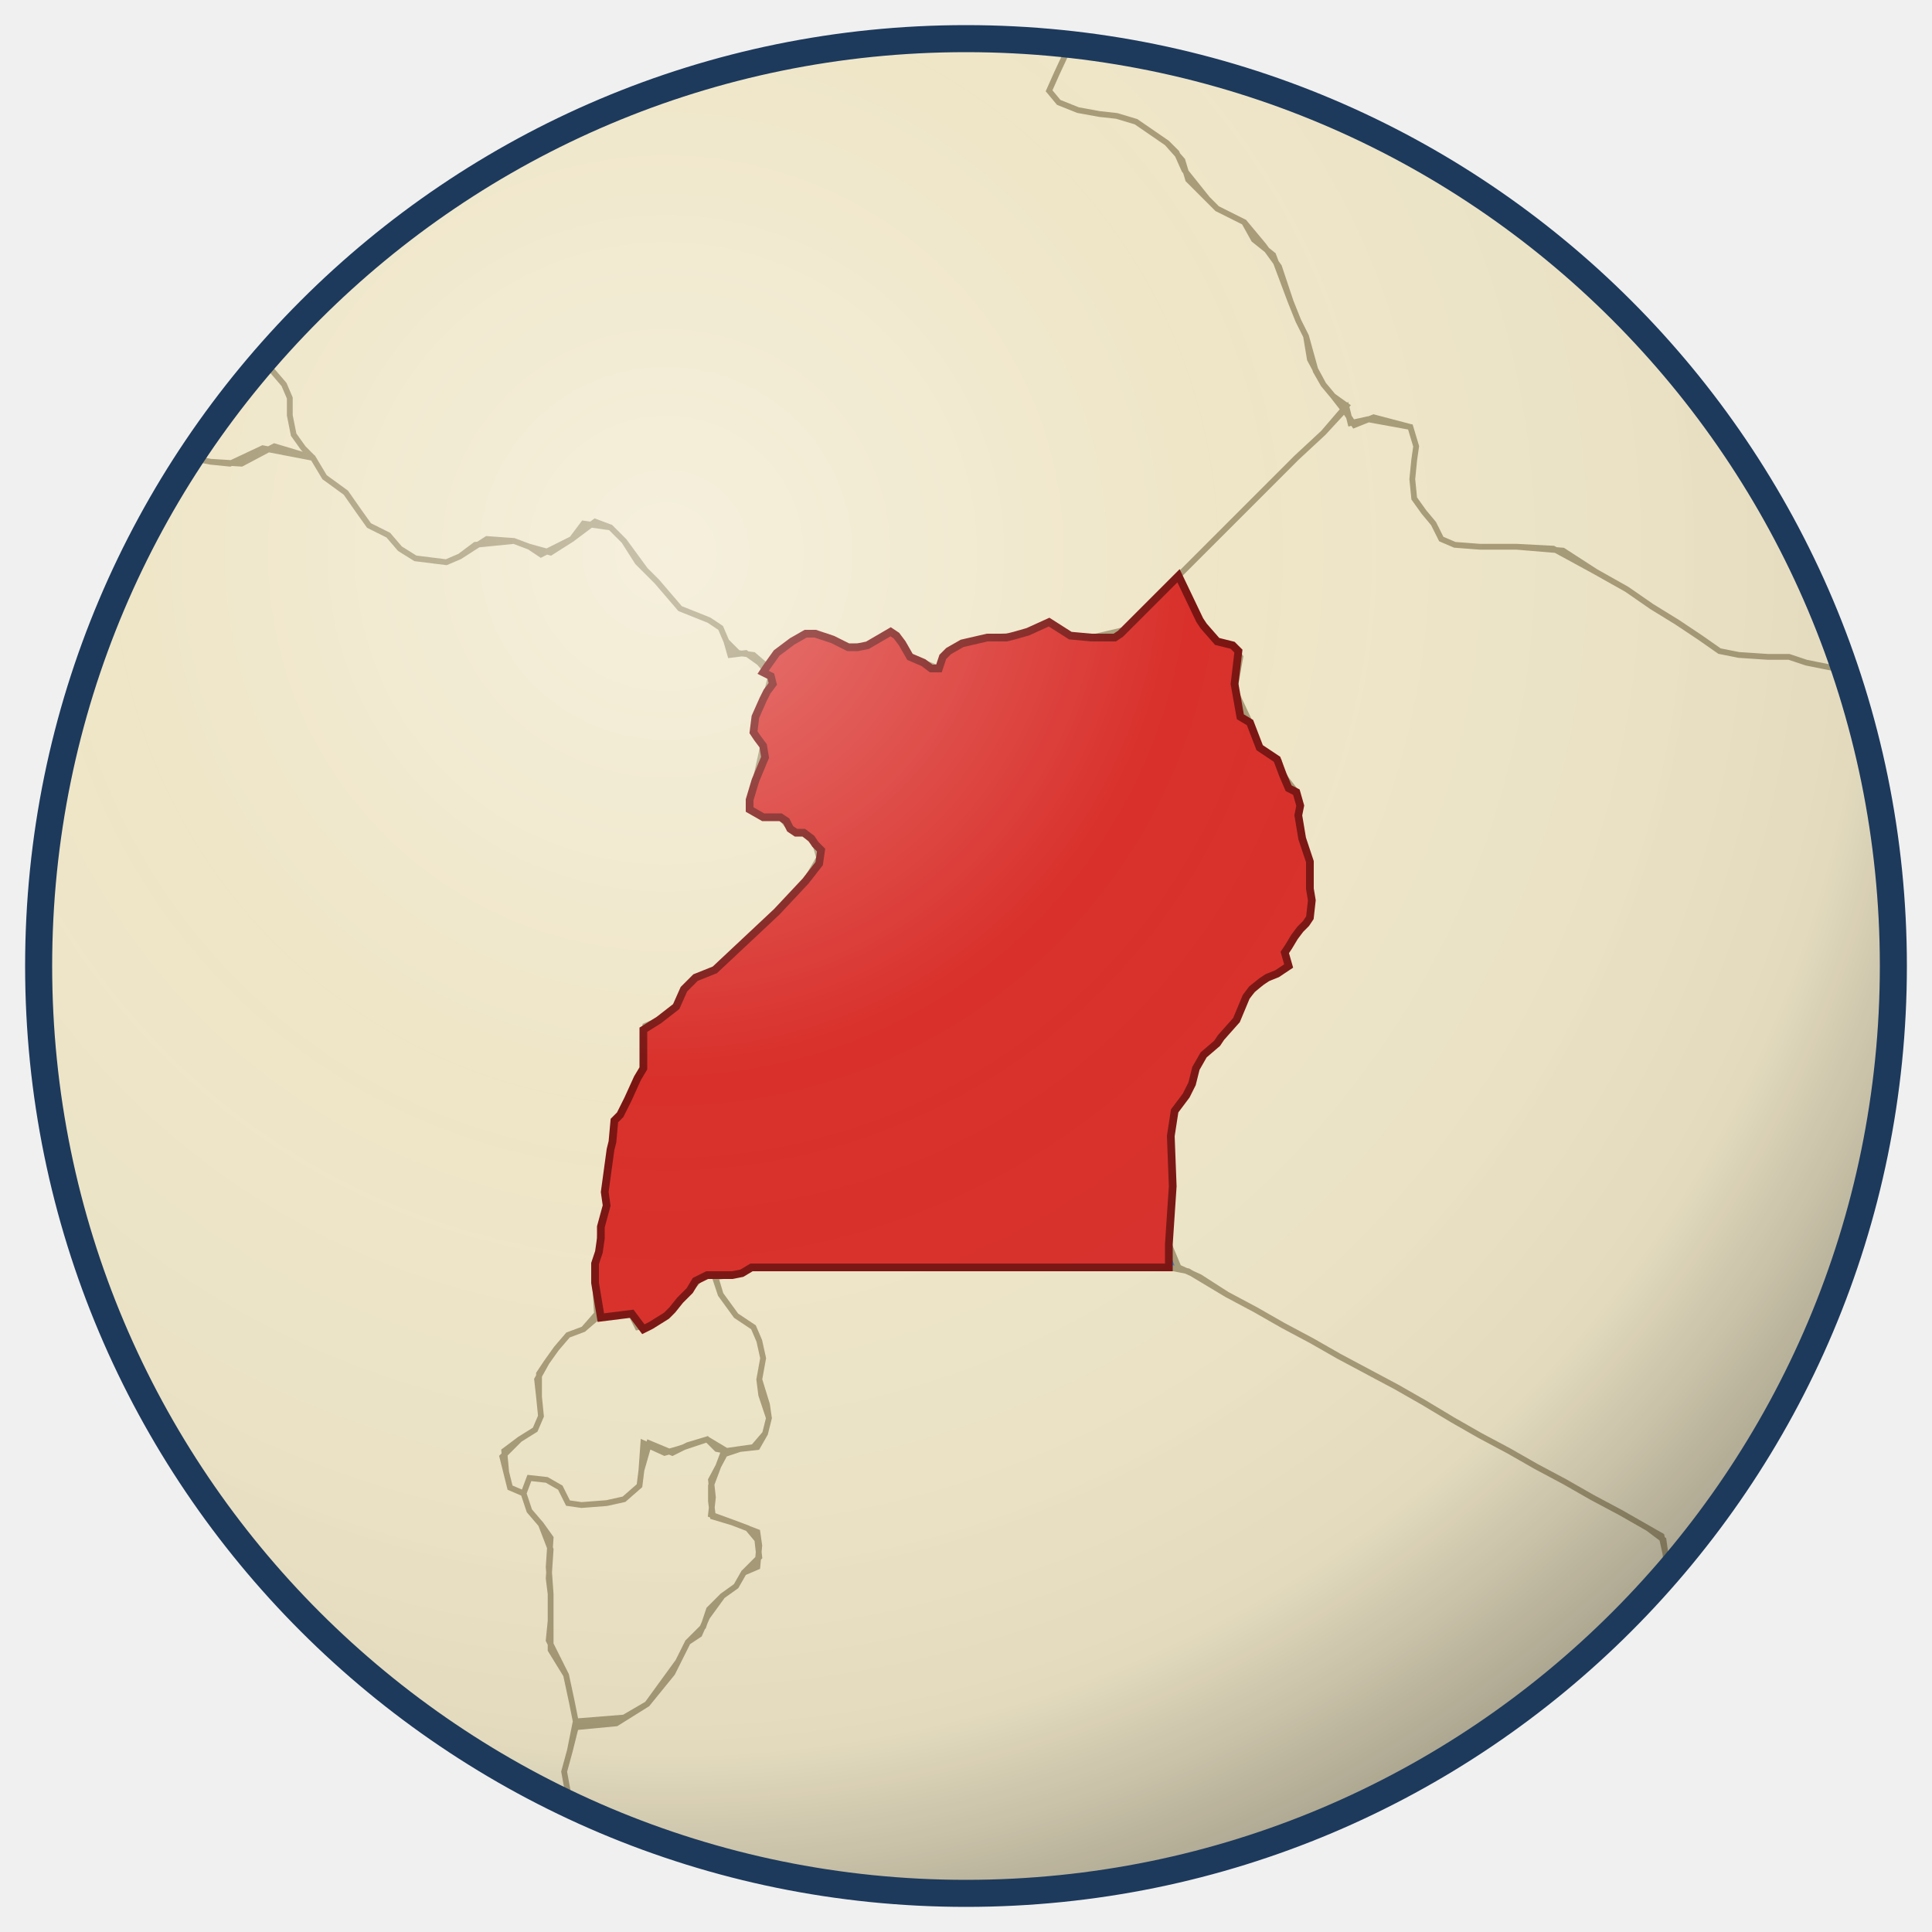
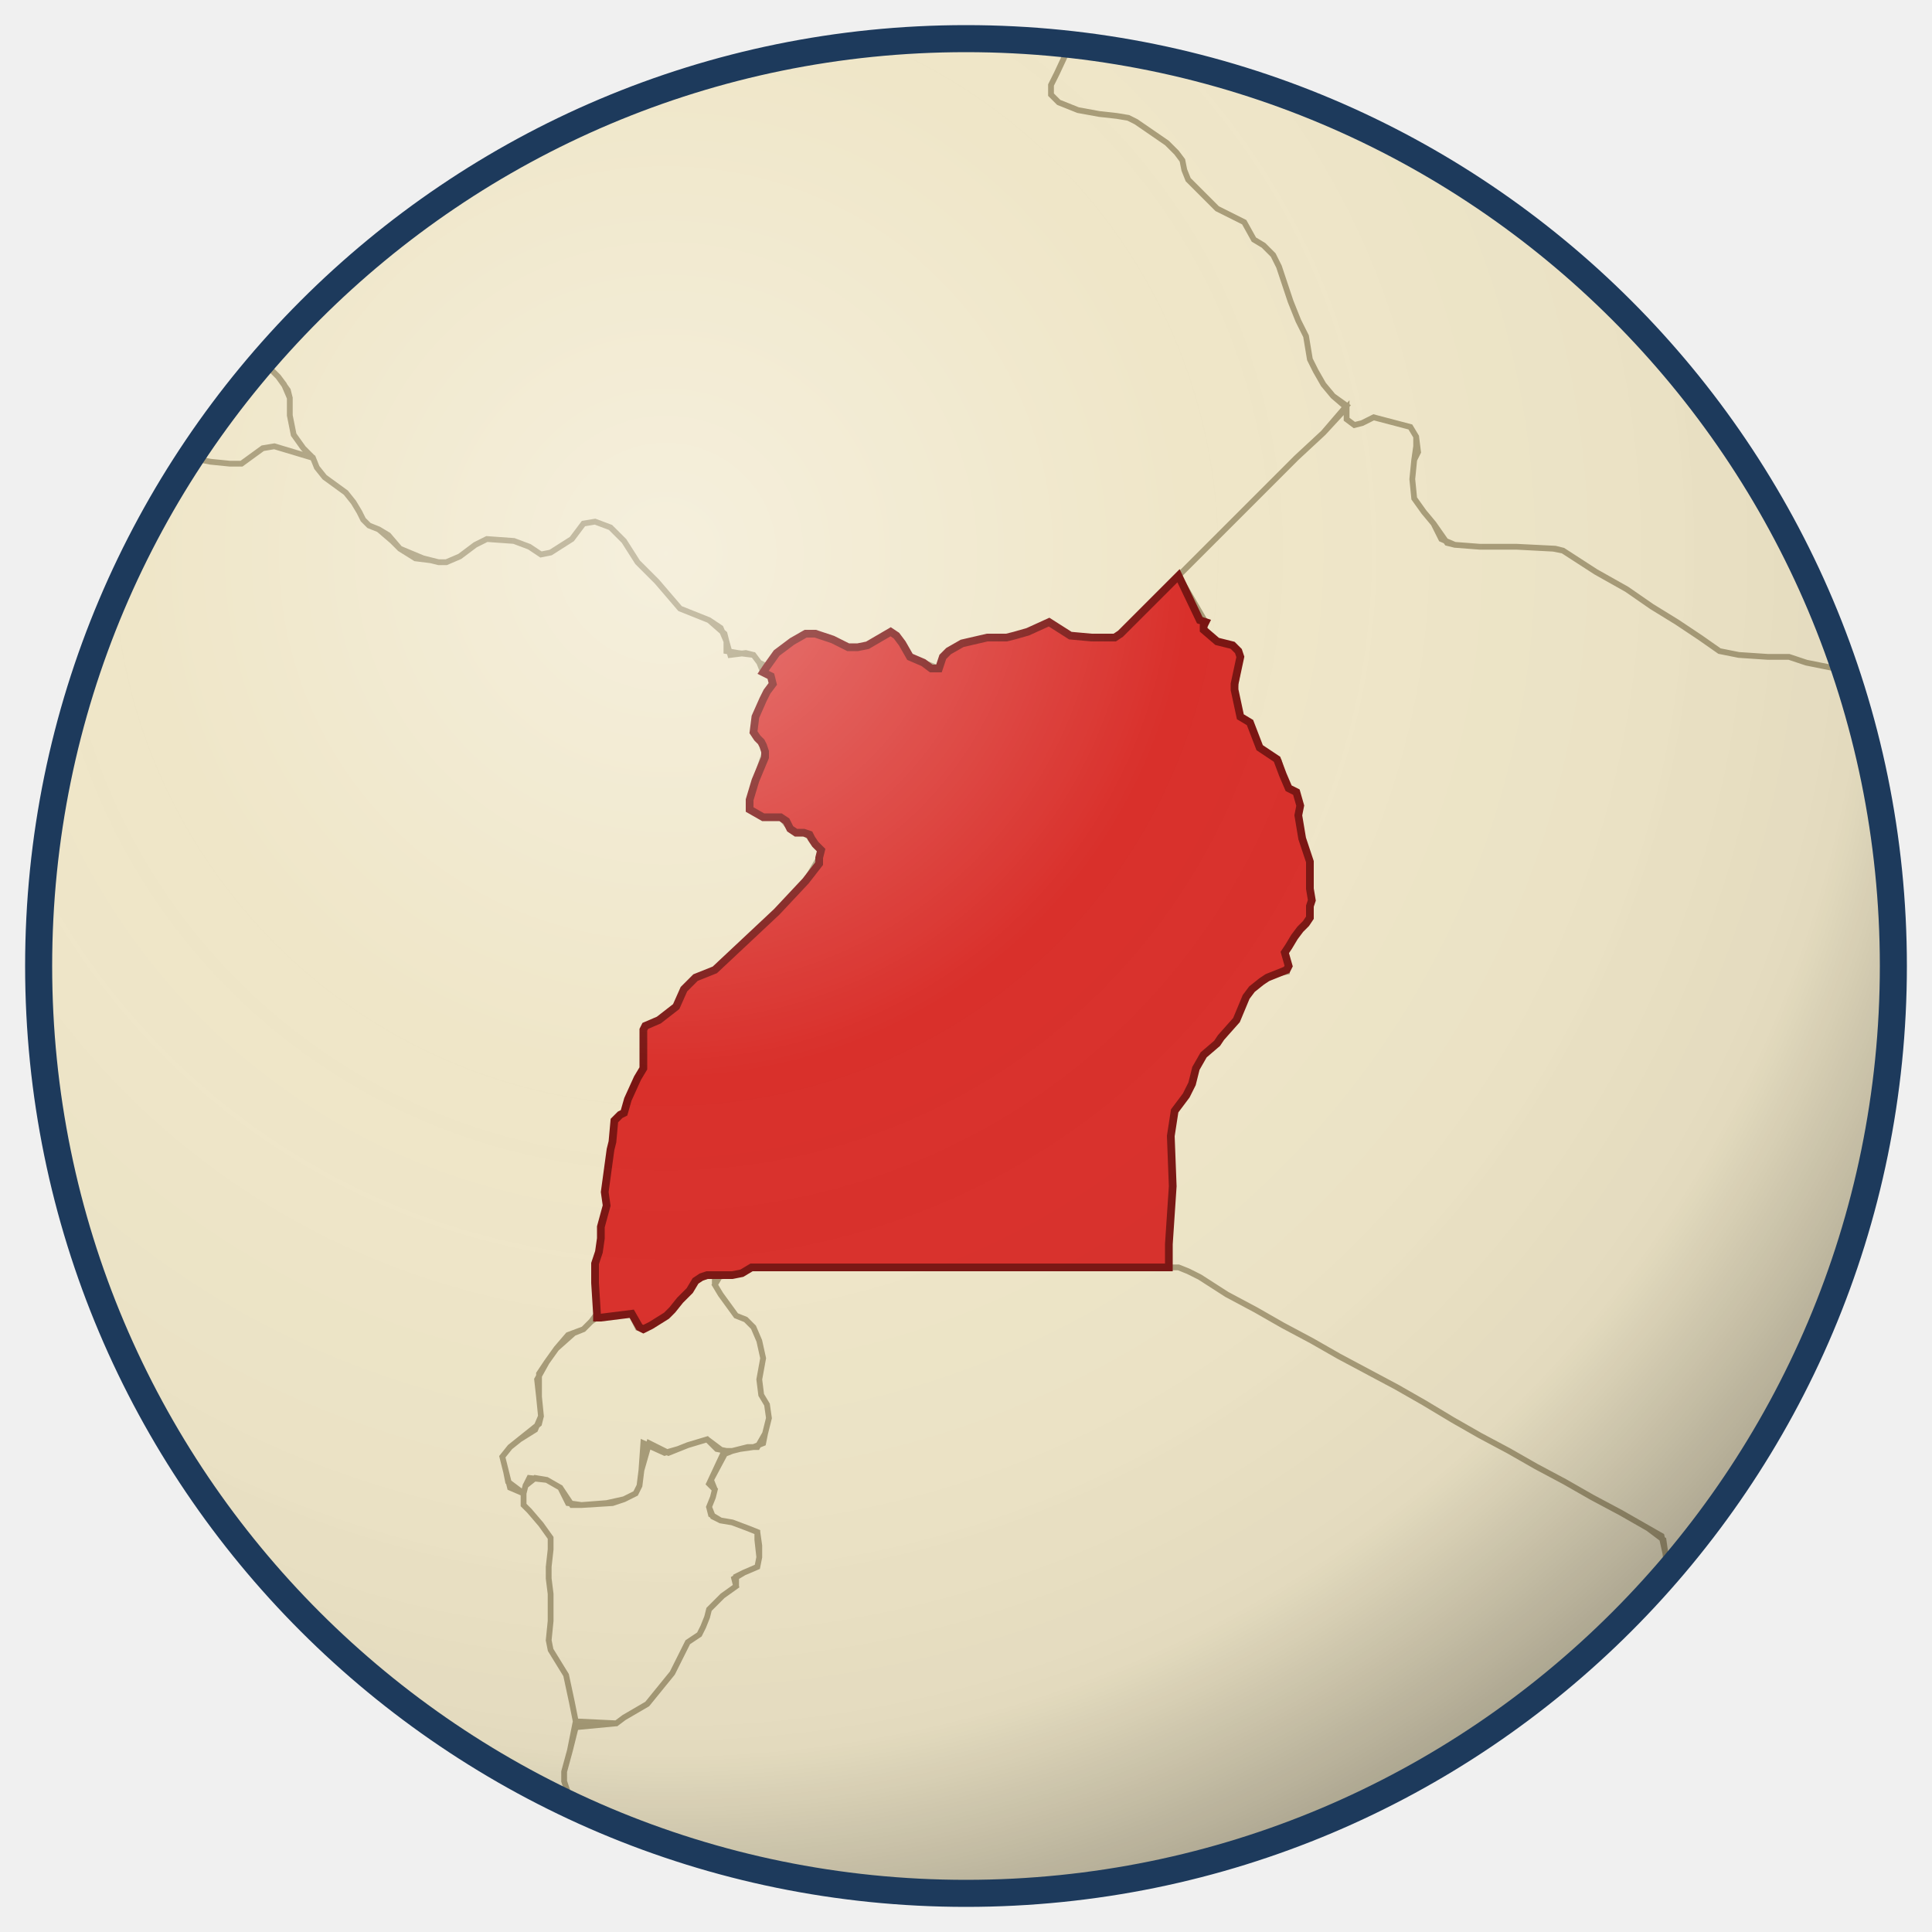
<svg xmlns="http://www.w3.org/2000/svg" viewBox="0 0 100 100">
  <style>.l{fill:#efe6c8;stroke:#a89c78;stroke-width:.3}.g{fill:none;stroke:#fff;stroke-opacity:.28;stroke-width:.35}.t{fill:#d9302b;stroke:#7a1512;stroke-width:.4}.mh{fill:none;stroke:#fff;stroke-width:3.2}.m{fill:none;stroke:#d9302b;stroke-width:1.8}.r{fill:none;stroke:#1d3a5c;stroke-width:1.4}</style>
  <defs>
    <clipPath id="c">
      <circle cx="50" cy="50" r="48" />
    </clipPath>
    <radialGradient id="o" cx="42%" cy="38%" r="65%">
      <stop offset="0" stop-color="#5aa4dc" />
      <stop offset="1" stop-color="#21609e" />
    </radialGradient>
    <radialGradient id="s" cx="34%" cy="28%" r="80%">
      <stop offset="0" stop-color="#fff" stop-opacity=".38" />
      <stop offset=".35" stop-color="#fff" stop-opacity="0" />
      <stop offset=".8" stop-color="#000" stop-opacity=".05" />
      <stop offset="1" stop-color="#000" stop-opacity=".35" />
    </radialGradient>
  </defs>
  <g clip-path="url(#c)">
    <circle cx="50" cy="50" r="48" fill="url(#o)" />
    <path class="g" d="M0 58.7L16.7 58.7L33.8 58.7L50.9 58.7L68 58.7L85.1 58.7L100 58.7M34.1 100L34 0" />
-     <path class="l" d="M96.4 100L96.4 99.1L96.9 98.6L97.2 97.7L97.5 99.3L97.8 100L96.4 100ZM100 95.8L99.5 95.3L99.9 93.6L99.7 92.3L100 95.8ZM30.4 100L31.1 98.1L31.1 97.3L30.8 96.3L30.5 95.6L29.9 94.1L29.4 92.8L29.2 91.7L29.5 90.6L29.8 89.4L31.9 89.2L33.5 88.2L34.8 86.6L35.6 85L36.2 84.6L36.6 83.7L37.4 82.6L38.1 82.1L38.5 81.4L39.2 81.1L39.3 80L39.2 79.3L37.9 78.8L36.9 78.5L36.8 77.7L36.8 76.9L37.4 75.3L38.3 75L39 74.9L39.6 74.2L39.8 73.4L39.7 72.7L39.3 71.4L39.5 70.3L39.3 69.4L39 68.7L38.1 68.1L37.3 67L37 66.1L37.9 66L38.9 65.6L39.6 65.6L41.5 65.6L42.7 65.6L43.9 65.6L45.1 65.6L46.4 65.6L47.6 65.6L48.8 65.6L50 65.6L51.2 65.6L52.4 65.6L53.7 65.6L54.9 65.6L56.1 65.6L57.3 65.6L58.5 65.6L59.8 65.6L60.5 65.6L61.5 65.8L63.5 67L65 67.8L66.4 68.6L67.9 69.4L69.3 70.2L70.8 71L72.3 71.8L73.7 72.6L75.2 73.5L76.6 74.3L78.1 75.1L79.5 75.9L81 76.7L82.4 77.5L83.9 78.3L85.3 79.1L86 79.5L86.2 80.4L86.3 81.3L85.9 82L85.9 82.7L86.6 83L87 83.8L87.7 84.2L88.7 85L89.7 85.8L90.8 86.5L91.8 87.3L92.8 88L93.9 88.7L94.9 89.5L95.9 90.3L96.6 90.7L96 92.7L95.7 93.9L95 96.3L94.5 97.1L93.9 98.8L93.7 100L30.4 100ZM61.7 0L61.2 0.7L59.6 1.1L58.6 1.1L57.1 1L56.2 1.1L55.4 2.3L54.7 3.8L54.3 4.7L54.8 5.3L55.8 5.7L56.9 5.9L57.8 6L58.8 6.3L60.4 7.4L60.9 7.9L61.3 8.8L62.5 10.3L63 10.8L64.4 11.5L64.9 12.4L65.9 13.2L66.8 15.6L67.2 16.6L67.6 17.4L67.8 18.6L68.5 19.9L69 20.5L69.7 21L68.5 22.4L67.1 23.7L65.5 25.3L63.7 27.1L62.3 28.5L61 29.8L59.4 31.4L58.2 32.6L56.5 33L55.4 32.9L54.3 32.2L53.2 32.7L52.5 32.9L51.1 33L49.8 33.3L49.1 33.7L48.6 34.6L47.8 34.3L47.1 34L46.7 33.3L46.1 32.7L44.9 33.4L43.9 33.5L43.1 33.1L42.2 32.8L41 33.2L40.2 33.8L39.7 34.5L39 33.9L38.2 33.8L37.6 33.2L37.3 32.5L36.7 32.1L35.2 31.5L34 30.1L33.4 29.5L32.3 28L31.6 27.3L30.8 27L29.6 27.9L28.5 28.6L27.4 28.3L26.6 28L25.2 27.9L23.8 28.8L23.1 29.1L22.3 29L21.5 28.9L20.7 28.4L20.1 27.7L19.1 27.2L18.6 26.5L17.9 25.5L16.8 24.7L16.2 23.7L15.7 23.2L15.2 22.5L15 21.5L15 20.6L14.7 19.9L14.1 19.2L13.1 18.6L12.1 18L10.7 17.5L9.8 16.4L9.1 15.3L8.8 14.5L9.2 13.3L7.9 12.3L7.4 11.7L7 11.1L6.1 10.4L3.9 9.2L2.7 8.5L2 7.9L1.4 7.3L1.7 6.4L1.5 5.3L0.2 4.2L0 0ZM30.9 68.2L32.6 67.9L33 68.7L33.7 68.6L34.5 68.1L35.2 67.3L35.7 66.8L36.3 66.1L37 66L37.3 67L38.1 68.1L39 68.7L39.3 69.4L39.5 70.3L39.3 71.4L39.4 72.2L39.8 73.4L39.6 74.2L39.2 74.9L38.3 75L37.6 75.1L36.6 74.5L35.6 74.8L34.8 75.2L33.6 74.7L33.2 76.1L33.1 76.9L32.3 77.6L31.4 77.8L30.1 77.9L29.4 77.8L29 77L28.3 76.6L27.4 76.5L27.1 77.3L26.4 77L26.2 76.2L26 75.4L26.9 74.5L27.7 74L28 73.3L27.9 72.3L27.8 71.4L28.3 70.5L28.8 69.8L29.4 69.1L30.2 68.8ZM100 86.2L99.5 87L98.5 89.3L97.7 90.3L96.7 90.5L95.9 90.3L94.9 89.5L93.9 88.7L92.8 88L91.8 87.3L90.8 86.5L89.7 85.8L88.7 85L87.7 84.2L87 83.8L86.6 83L85.9 82.7L85.9 82L86.3 81.3L86.2 80.4L86.1 79.7L85.3 79.1L83.9 78.3L82.4 77.5L81 76.7L79.5 75.9L78.1 75.1L76.6 74.3L75.2 73.5L73.7 72.6L72.3 71.8L70.8 71L69.3 70.2L67.9 69.4L66.4 68.6L65 67.8L63.5 67L62.1 66.1L61 65.6L60.5 64.4L60.7 61.4L60.6 58.8L60.8 57.5L61.4 56.7L61.9 55.3L62.3 54.6L63 54L64 52.8L64.5 51.6L65.3 50.8L66.1 50.4L66.7 50L66.5 49.3L67 48.5L67.6 47.8L67.8 46.9L67.8 46L67.8 44.6L67.4 43.4L67.2 42.2L67.1 41L66.4 40.1L66.2 39.4L65.2 38.7L64.7 37.4L63.9 35.7L64.2 34L63.8 33.4L63 33.2L62.3 32.6L61 29.8L62.3 28.5L63.7 27.1L65.5 25.3L67.1 23.7L68.5 22.4L69.7 21.1L69.9 21.9L70.8 21.7L73 22.1L73.3 23.1L73.2 23.8L73.1 24.8L73.2 25.8L73.7 26.5L74.2 27.1L74.6 27.9L75.3 28.2L76.6 28.3L78.5 28.3L80.4 28.4L82.6 29.6L84.2 30.5L85.5 31.4L86.8 32.2L88 33L89 33.7L90 33.9L91.5 34L92.6 34L93.5 34.3L95 34.6L96.1 34.7L98.6 35L99.7 34.2L100 86.2ZM100 33.7L98.9 34.9L96.7 34.8L95 34.6L93.5 34.3L92.6 34L91.5 34L90 33.9L89 33.7L88 33L86.8 32.2L85.5 31.4L84.2 30.5L82.6 29.6L80.9 28.5L78.5 28.3L76.6 28.3L75.3 28.2L74.6 27.9L74.2 27.1L73.7 26.5L73.2 25.8L73.1 24.8L73.2 23.8L73.3 23.1L73 22.1L71.1 21.6L70.1 22L69.7 21.4L69 20.5L68.5 19.9L68.1 19.2L67.6 17.4L67.2 16.6L66.8 15.6L66.2 13.8L65.4 12.7L64.4 11.5L63 10.8L62.5 10.3L61.5 9.3L61.2 8.3L60.4 7.4L58.8 6.3L57.8 6L56.9 5.9L55.8 5.7L54.8 5.3L54.3 4.7L54.7 3.8L55.4 2.3L55.9 1.4L57.1 1L58 1L59.6 1.1L60.7 1L61.5 0.3L100 0ZM0 24.6L1.6 24.3L2.6 22.7L3.5 22.3L4.7 22.5L5.4 22.7L7.8 23.3L10.9 23.9L11.9 24L13.6 23.2L16.2 23.7L16.8 24.7L17.9 25.5L18.6 26.5L19.1 27.2L20.1 27.7L20.7 28.4L21.5 28.9L22.3 29L23.1 29.1L23.8 28.8L24.6 28.2L26.6 28L27.4 28.3L28 28.7L29.6 27.9L30.2 27.1L31.6 27.3L32.3 28L33 29.1L34 30.1L35.2 31.5L36.7 32.1L37.3 32.5L37.6 33.2L37.8 33.9L38.6 33.8L39.3 34.3L39.9 35L39.7 35.8L39.1 37.1L39 37.9L39.5 38.6L39.1 40.4L38.8 41.4L39.5 42.3L40.4 42.3L40.9 42.9L41.6 43.1L42.2 43.7L42.4 44.4L41.7 45.6L40.2 47.2L37.1 50.2L36 50.6L35.4 51.2L35 52.1L34.1 52.8L33.4 53.1L33.3 54.1L33.3 55.3L32.5 56.9L32.3 57.6L31.7 59.1L31.3 61.7L31.4 62.4L31.1 63.5L31 64.8L30.8 66.4L30.9 68L30.2 68.8L29.4 69.1L28.8 69.8L28.3 70.5L27.9 71.1L27.9 72.3L28 73.3L27.7 74L26.9 74.5L26.1 75.1L26.2 76.2L26.4 77L27.1 77.3L27.4 78.2L28 78.9L28.5 79.6L28.4 81.1L28.5 82.5L28.5 83.9L28.4 84.9L29.3 86.7L29.6 88.1L29.8 89.1L29.5 90.6L29.2 91.7L29.4 92.8L29.9 94.1L30.3 95L30.8 96.3L31.1 97.3L31.1 98.1L30.4 99.4L0 100ZM0 4L1.5 5.3L1.7 6.4L1.3 7L2 7.9L2.7 8.5L3.9 9.2L6.1 10.4L7 11.1L7.4 11.7L7.9 12.3L8.7 12.9L8.8 14.5L9.1 15.3L9.6 15.8L10.2 17.2L11.6 17.6L13.1 18.6L14.1 19.2L14.7 19.9L15 20.6L15 21.5L15.2 22.5L15.7 23.2L16.2 23.7L14.2 23.1L12.5 24L10.9 23.9L7.8 23.3L5.4 22.7L4.7 22.5L3.5 22.3L2.6 22.7L1.8 24L0.3 24.7L0 4ZM37.6 75.1L36.8 76.6L36.9 77.5L36.8 78.4L37.9 78.8L38.7 79.1L39.2 79.7L39.3 80.6L38.5 81.4L38.1 82.1L37.4 82.6L36.7 83.3L36.4 84.2L35.6 85L35.1 86L33.5 88.2L32.3 88.9L29.8 89.1L29.6 88.1L29.3 86.7L28.5 85.4L28.5 83.9L28.5 82.5L28.4 81.7L28.5 80.2L28 78.9L27.4 78.2L27.1 77.3L27.4 76.5L28.3 76.6L29 77L29.4 77.8L30.1 77.9L31.4 77.8L32.3 77.6L33.1 76.9L33.2 76.1L33.3 74.7L34.4 75.2L35.1 75L36.6 74.5L37.1 75Z" />
-     <path class="t" d="M60.5 65.6L59.8 65.6L58.5 65.6L57.3 65.6L56.1 65.6L54.9 65.6L53.7 65.6L52.4 65.6L51.2 65.6L50 65.6L48.8 65.6L47.6 65.6L46.4 65.6L45.1 65.6L43.9 65.6L42.7 65.6L41.5 65.6L40.3 65.6L39.6 65.6L38.9 65.6L38.4 65.9L37.9 66L37.3 66L36.6 66L36 66.3L35.7 66.8L35.2 67.3L34.8 67.8L34.5 68.1L33.7 68.6L33.3 68.8L32.7 68L31.1 68.2L30.8 66.4L30.8 65.4L31 64.8L31.1 64.1L31.1 63.5L31.4 62.4L31.3 61.7L31.6 59.5L31.7 59.1L31.8 58L32.1 57.7L32.5 56.9L33 55.8L33.3 55.3L33.3 54.1L33.3 53.3L34.1 52.8L35 52.1L35.4 51.2L36 50.6L37 50.2L40.2 47.2L41.7 45.6L42.4 44.7L42.5 44L42.2 43.7L42 43.4L41.6 43.1L41.2 43.1L40.9 42.9L40.7 42.5L40.4 42.3L39.5 42.3L38.8 41.9L38.8 41.4L39.1 40.4L39.6 39.2L39.5 38.6L39.2 38.2L39 37.9L39.1 37.1L39.5 36.2L39.7 35.8L40 35.4L39.9 35L39.5 34.8L39.7 34.5L40.2 33.8L41 33.2L41.7 32.8L42.2 32.8L43.1 33.1L43.9 33.5L44.4 33.5L44.9 33.4L46.1 32.7L46.4 32.9L46.7 33.3L47.1 34L47.8 34.3L48.2 34.6L48.6 34.6L48.8 34L49.1 33.7L49.8 33.3L51.1 33L52.1 33L52.5 32.9L53.2 32.7L54.3 32.2L55.4 32.9L56.5 33L57.7 33L58 32.8L59.4 31.4L61 29.8L62.1 32.1L62.3 32.4L63 33.2L63.8 33.4L64.1 33.7L63.9 35.4L64.2 37.1L64.7 37.4L65.2 38.7L66.1 39.3L66.4 40.1L66.7 40.8L67.1 41L67.3 41.7L67.2 42.2L67.4 43.4L67.8 44.6L67.8 46L67.9 46.6L67.8 47.5L67.6 47.8L67.3 48.1L67 48.5L66.7 49L66.5 49.3L66.7 50L66.1 50.4L65.6 50.6L65.3 50.8L64.8 51.2L64.5 51.6L64 52.8L63.2 53.7L63 54L62.3 54.6L61.9 55.3L61.7 56.1L61.4 56.7L60.8 57.5L60.6 58.8L60.7 61.4L60.5 64.4Z" />
+     <path class="l" d="M96.4 100L96.4 99.1L96.9 98.6L97.2 97.7L97.5 98.3L97.5 99.3L97.8 100L96.4 100ZM100 95.8L99.5 95.3L99.9 93.6L99.7 92.3L100 95.8ZM30.4 100L30.4 99.4L31.1 98.1L31.1 97.3L30.8 96.3L30.5 95.6L30.3 95L29.9 94.1L29.4 92.8L29.2 92.2L29.2 91.7L29.5 90.6L29.8 89.4L31.9 89.2L32.3 88.9L33.5 88.2L34.8 86.6L35.1 86L35.6 85L36.2 84.6L36.4 84.2L36.6 83.7L36.7 83.3L37.4 82.6L38.1 82.1L38 81.7L38.5 81.4L39.2 81.1L39.3 80.6L39.3 80L39.2 79.3L38.7 79.1L37.9 78.8L37.3 78.7L36.9 78.5L36.7 78L36.9 77.5L37 77.1L36.7 76.8L37.4 75.3L37.9 75.1L38.3 75L38.7 74.9L39.2 74.9L39.6 74.2L39.8 73.4L39.7 72.7L39.4 72.2L39.3 71.4L39.5 70.3L39.3 69.4L39 68.7L38.6 68.3L38.1 68.1L37.3 67L37 66.5L37 66.1L37.9 66L38.4 65.9L38.9 65.6L39.3 65.5L40.3 65.6L41.5 65.6L42.7 65.6L43.9 65.6L45.1 65.6L46.4 65.6L47.6 65.6L48.8 65.6L50 65.6L51.2 65.6L52.4 65.6L53.7 65.6L54.9 65.6L56.1 65.6L57.3 65.6L58.5 65.6L59.8 65.6L60.5 65.6L61 65.6L61.5 65.8L62.1 66.1L63.5 67L65 67.8L66.4 68.6L67.9 69.4L69.3 70.2L70.8 71L72.3 71.8L73.7 72.6L75.2 73.5L76.6 74.3L78.1 75.1L79.5 75.9L81 76.7L82.4 77.5L83.9 78.3L85.3 79.1L86 79.5L86.2 80.4L86.3 80.9L85.9 82L85.8 82.6L86.2 82.7L86.6 83L86.8 83.5L87.7 84.2L88.7 85L89.7 85.8L90.8 86.5L91.8 87.3L92.8 88L93.9 88.7L94.9 89.5L95.9 90.3L96.5 90.6L96.5 91.3L96 92.7L95.9 93.3L95.7 93.9L95.5 94.4L95 96.3L94.5 97.1L93.9 98.8L93.7 100L30.4 100ZM61.7 0L61.2 0.7L60.7 1L59.6 1.1L58.6 1.1L58 1L57.1 1L56.2 1.1L55.9 1.4L55.4 2.3L54.7 3.8L54.4 4.4L54.4 4.9L54.8 5.3L55.8 5.7L56.9 5.9L57.8 6L58.4 6.1L58.8 6.3L60.4 7.4L60.9 7.9L61.2 8.3L61.3 8.8L61.5 9.3L62.5 10.3L63 10.8L64.4 11.5L64.9 12.4L65.4 12.7L65.9 13.2L66.2 13.8L66.8 15.6L67.2 16.6L67.6 17.4L67.8 18.6L68.1 19.2L68.5 19.9L69 20.5L69.7 21L68.5 22.4L67.1 23.7L65.5 25.3L63.7 27.1L62.3 28.5L61 29.8L59.4 31.4L58.2 32.6L57.7 33L56.5 33L55.4 32.9L54.3 32.2L53.2 32.7L52.5 32.9L52.1 33L51.1 33L49.8 33.3L49.1 33.7L48.8 34L48.6 34.6L47.8 34.3L47.1 34L46.7 33.3L46.4 32.9L44.9 33.4L44.4 33.5L43.9 33.5L43.1 33.1L42.2 32.8L41.7 32.8L41 33.2L40.2 33.8L39.7 34.5L39.3 34.3L39 33.9L38.6 33.8L37.8 33.9L37.6 33.2L37.5 32.8L36.7 32.1L35.2 31.5L34 30.1L33.4 29.5L33 29.1L32.3 28L31.6 27.3L30.8 27L30.2 27.1L29.6 27.9L28.5 28.6L28 28.7L27.4 28.3L26.6 28L25.2 27.9L24.6 28.2L23.8 28.8L23.1 29.1L22.7 29.1L22.3 29L21.9 28.9L20.7 28.4L20.3 28L19.6 27.4L19.1 27.2L18.8 26.9L18.6 26.5L18.3 26L17.9 25.5L16.8 24.7L16.4 24.2L16.2 23.7L15.7 23.2L15.2 22.5L15 21.5L15 20.6L14.9 20.2L14.4 19.5L14.1 19.2L13.1 18.6L12.1 18L11.6 17.6L10.7 17.5L10.2 17.2L9.8 16.4L9.6 15.8L9.1 15.3L8.9 14.9L8.8 14.5L9.2 13.3L8.7 12.9L7.9 12.3L7.4 11.7L7 11.1L6.1 10.4L3.9 9.2L2.7 8.5L2 7.9L1.4 7.3L1.7 6.4L1.8 5.9L1.5 5.3L0.2 4.2L0 0ZM30.9 68.2L32.6 67.9L33 68.7L33.7 68.6L34.5 68.1L34.8 67.8L35.2 67.3L35.7 66.8L36 66.3L36.6 66L37.3 66L37 66.5L37.3 67L38.1 68.1L38.6 68.3L39 68.7L39.3 69.4L39.5 70.3L39.3 71.4L39.4 72.2L39.7 72.7L39.8 73.4L39.6 74.2L39.5 74.7L39 74.9L38.3 75L37.9 75.1L37.4 75.1L36.6 74.5L35.6 74.8L35.1 75L34.6 75.2L33.6 74.7L33.2 76.1L33.1 76.9L32.9 77.3L32.3 77.6L31.7 77.8L30.1 77.9L29.6 77.9L29 77L28.3 76.6L27.7 76.5L27.2 76.9L27.1 77.3L26.4 77L26.2 76.2L26 75.4L26.4 74.9L26.9 74.5L27.7 74L28 73.3L27.9 72.3L27.8 71.4L28.3 70.5L28.8 69.8L29.4 69.1L30.2 68.8L30.6 68.4ZM100 86.2L99.7 86.8L98.5 89.3L97.7 90.3L97.1 90.1L96.7 90.5L95.9 90.3L94.9 89.5L93.9 88.7L92.8 88L91.8 87.3L90.8 86.5L89.7 85.8L88.7 85L87.7 84.2L87 83.8L86.6 83L86.2 82.7L85.8 82.6L85.9 82L86.3 81.3L86.2 80.4L86.1 79.7L85.3 79.1L83.9 78.3L82.4 77.5L81 76.7L79.5 75.9L78.1 75.1L76.6 74.3L75.2 73.5L73.7 72.6L72.3 71.8L70.8 71L69.3 70.2L67.9 69.4L66.4 68.6L65 67.8L63.5 67L62.1 66.1L61.5 65.8L61 65.6L60.5 65.6L60.5 64.4L60.7 61.4L60.6 58.8L60.8 57.5L61.4 56.7L61.7 56.1L61.9 55.3L62.3 54.6L63 54L64 52.8L64.5 51.6L64.8 51.2L65.3 50.8L66.1 50.4L66.6 50.3L66.5 49.3L67 48.5L67.3 48.1L67.6 47.8L67.8 46.9L67.8 46L67.8 44.6L67.4 43.4L67.2 42.2L67.3 41.7L67.1 41L66.7 40.8L66.4 40.1L66.2 39.4L65.2 38.7L64.7 37.4L64.2 37.1L63.9 35.7L64.2 34L63.8 33.4L63 33.2L62.3 32.6L62.4 32.2L61 29.8L62.3 28.5L63.7 27.1L65.5 25.3L67.1 23.7L68.5 22.4L69.7 21.1L69.7 21.7L70.1 22L70.5 21.9L71.1 21.6L73 22.1L73.3 22.6L73.3 23.1L73.2 23.8L73.1 24.8L73.2 25.8L73.7 26.5L74.2 27.1L74.6 27.9L75.3 28.2L76.6 28.3L78.5 28.3L80.4 28.4L80.9 28.5L82.6 29.6L84.2 30.5L85.5 31.4L86.8 32.2L88 33L89 33.7L90 33.9L91.5 34L92.6 34L93.5 34.3L95 34.6L96.1 34.7L96.7 34.8L98.6 35L99.7 34.2L100 33.7L100 86.2ZM100 33.7L99.7 34.2L98.9 34.9L96.7 34.8L96.1 34.7L95 34.6L93.5 34.3L92.6 34L91.5 34L90 33.9L89 33.7L88 33L86.8 32.2L85.5 31.4L84.2 30.5L82.6 29.6L80.9 28.5L80.5 28.4L78.5 28.3L76.6 28.3L75.3 28.2L74.9 28.1L74.2 27.1L73.7 26.5L73.2 25.8L73.1 24.8L73.2 23.8L73.4 23.4L73.3 22.6L73 22.1L71.1 21.6L70.5 21.9L70.1 22L69.7 21.7L69.7 21.1L69 20.5L68.5 19.9L68.1 19.2L67.8 18.6L67.6 17.4L67.2 16.6L66.8 15.6L66.2 13.8L65.9 13.2L65.4 12.7L64.9 12.4L64.4 11.5L63 10.8L62.5 10.3L61.5 9.3L61.3 8.8L61.2 8.3L60.9 7.9L60.4 7.4L58.8 6.3L58.4 6.1L57.8 6L56.9 5.9L55.8 5.7L54.8 5.3L54.4 4.9L54.4 4.4L54.7 3.8L55.4 2.3L55.9 1.4L56.2 1.1L57.1 1L58 1L58.6 1.1L59.6 1.1L60.7 1L61.2 0.7L61.5 0.3L100 0ZM0 24.6L1.6 24.3L2.6 22.7L3.5 22.3L4.7 22.5L5.4 22.7L7.8 23.3L10.9 23.9L11.9 24L12.5 24L13.6 23.2L14.2 23.1L16.2 23.7L16.4 24.2L16.8 24.7L17.9 25.5L18.3 26L18.6 26.5L18.8 26.9L19.1 27.2L19.6 27.4L20.1 27.7L20.7 28.4L21.5 28.9L22.3 29L22.7 29.1L23.1 29.1L23.8 28.8L24.6 28.2L25.2 27.9L26.6 28L27.4 28.3L28 28.7L28.5 28.6L29.6 27.9L30.2 27.1L30.8 27L31.6 27.3L32.3 28L33 29.1L33.4 29.5L34 30.1L35.2 31.5L36.7 32.1L37.3 32.5L37.6 33.2L37.6 33.7L38.2 33.8L39 33.9L39.3 34.3L39.5 34.8L39.9 35L40 35.4L39.7 35.8L39.5 36.2L39.1 37.1L39 37.9L39.4 38.4L39.6 38.9L39.1 40.4L38.8 41.4L38.8 41.9L39.5 42.3L40.4 42.3L40.9 42.9L41.6 43.1L42 43.4L42.5 44L42.4 44.4L41.7 45.6L40.2 47.2L37.1 50.2L36 50.6L35.4 51.2L35 52.1L34.1 52.8L33.4 53.1L33.3 54.1L33.3 55.3L33 55.8L32.5 56.9L32.3 57.6L31.8 58L31.7 59.1L31.6 59.5L31.3 61.7L31.4 62.4L31.1 63.5L31.1 64.1L31 64.8L30.8 65.4L30.8 66.4L30.9 68L30.6 68.4L30.2 68.8L29.7 69L28.8 69.8L28.3 70.5L27.9 71.1L27.9 72.3L28 73.3L27.9 73.7L26.9 74.5L26.4 74.9L26 75.4L26.2 76.2L26.3 76.7L27.1 77.3L27.1 77.9L27.4 78.2L28 78.9L28.5 79.6L28.5 80.2L28.4 81.1L28.4 81.7L28.5 82.5L28.5 83.9L28.4 84.9L28.5 85.4L29.3 86.7L29.6 88.1L29.8 89.1L29.5 90.6L29.2 91.7L29.2 92.2L29.4 92.8L29.9 94.1L30.3 95L30.5 95.6L30.8 96.3L31.1 97.3L31.2 97.8L30.4 99.4L30.3 99.8L0 100ZM0 4L1.5 5.3L1.8 5.9L1.7 6.4L1.3 7L2 7.9L2.7 8.5L3.9 9.2L6.1 10.4L7 11.1L7.4 11.7L7.9 12.3L8.7 12.9L9.2 13.3L8.8 14.5L8.9 14.9L9.1 15.3L9.6 15.8L9.8 16.4L10.2 17.2L10.7 17.5L11.6 17.6L12.1 18L13.1 18.6L14.1 19.2L14.4 19.5L14.7 19.9L15 20.6L15 21.5L15.2 22.5L15.7 23.2L16.2 23.7L14.2 23.1L13.6 23.2L12.5 24L11.9 24L10.9 23.9L7.8 23.3L5.4 22.7L4.7 22.5L3.5 22.3L2.6 22.7L1.8 24L0.3 24.7L0 4ZM37.6 75.1L36.8 76.6L37 77.1L36.9 77.5L36.7 78L36.8 78.4L37.3 78.7L37.9 78.8L38.7 79.1L39.2 79.3L39.2 79.7L39.3 80.6L39.2 81.1L38.5 81.4L38.1 81.6L38.1 82.1L37.4 82.6L36.7 83.3L36.6 83.7L36.4 84.2L36.2 84.6L35.6 85L35.1 86L34.8 86.6L33.5 88.2L32.3 88.9L31.9 89.2L29.8 89.1L29.6 88.1L29.3 86.7L28.5 85.4L28.4 84.9L28.5 83.9L28.5 82.5L28.4 81.7L28.4 81.1L28.5 80.2L28.5 79.6L28 78.9L27.4 78.2L27.1 77.9L27.1 77.3L27.2 76.9L27.4 76.5L28.3 76.6L29 77L29.4 77.8L30.1 77.9L31.4 77.8L32.3 77.6L32.9 77.3L33.1 76.9L33.2 76.1L33.3 74.7L34.4 75.2L35.1 75L35.6 74.8L36.6 74.5L37.1 75Z" />
+     <path class="t" d="M60.5 65.6L59.8 65.6L58.5 65.6L57.3 65.6L56.1 65.6L54.9 65.6L53.7 65.6L52.4 65.6L51.2 65.6L50 65.6L48.8 65.6L47.6 65.6L46.4 65.6L45.1 65.6L43.9 65.6L42.7 65.6L41.5 65.6L40.3 65.6L39.6 65.6L39.4 65.6L38.9 65.6L38.4 65.9L37.9 66L37.3 66L37 66L36.6 66L36.3 66.1L36 66.3L35.7 66.8L35.2 67.3L34.8 67.8L34.5 68.1L33.7 68.6L33.3 68.8L33.1 68.7L32.7 68L31.1 68.2L30.9 68.2L30.9 68L30.8 66.4L30.8 65.4L31 64.8L31.1 64.1L31.1 63.5L31.4 62.4L31.3 61.7L31.6 59.5L31.7 59.1L31.8 58L32.1 57.7L32.3 57.6L32.5 56.9L33 55.8L33.3 55.3L33.3 54.1L33.3 53.3L33.4 53.1L34.1 52.8L35 52.1L35.4 51.2L36 50.6L37 50.2L40.2 47.2L41.7 45.6L42.4 44.7L42.4 44.4L42.5 44L42.2 43.7L42 43.4L41.9 43.2L41.6 43.1L41.2 43.1L40.9 42.9L40.7 42.5L40.4 42.3L39.5 42.3L38.8 41.9L38.8 41.4L39.1 40.4L39.6 39.2L39.6 38.9L39.5 38.6L39.4 38.4L39.2 38.2L39 37.9L39.1 37.1L39.5 36.2L39.7 35.8L40 35.4L39.9 35L39.5 34.8L39.7 34.5L40.2 33.8L41 33.2L41.7 32.8L42.2 32.8L43.1 33.1L43.9 33.5L44.4 33.5L44.9 33.4L46.1 32.7L46.4 32.9L46.7 33.3L47.1 34L47.8 34.3L48.2 34.6L48.6 34.6L48.8 34L49.1 33.7L49.8 33.3L51.1 33L52.1 33L52.5 32.9L53.2 32.7L54.3 32.2L55.4 32.9L56.5 33L57.7 33L58 32.8L58.2 32.6L59.4 31.4L61 29.8L62.1 32.1L62.4 32.2L62.3 32.4L62.3 32.6L63 33.2L63.8 33.4L64.1 33.7L64.2 34L63.9 35.4L63.9 35.7L64.2 37.1L64.7 37.4L65.2 38.7L66.1 39.3L66.4 40.1L66.7 40.8L66.9 40.9L67.1 41L67.3 41.7L67.2 42.2L67.4 43.4L67.8 44.6L67.8 46L67.9 46.6L67.8 46.9L67.8 47.5L67.6 47.8L67.3 48.1L67 48.5L66.7 49L66.5 49.3L66.7 50L66.6 50.2L66.1 50.4L65.6 50.6L65.3 50.8L64.8 51.2L64.5 51.6L64 52.8L63.2 53.7L63 54L62.3 54.6L61.9 55.3L61.7 56.1L61.4 56.7L60.8 57.5L60.6 58.8L60.7 61.4L60.5 64.4Z" />
    <circle cx="50" cy="50" r="48" fill="url(#s)" />
  </g>
  <circle class="r" cx="50" cy="50" r="48" />
</svg>
